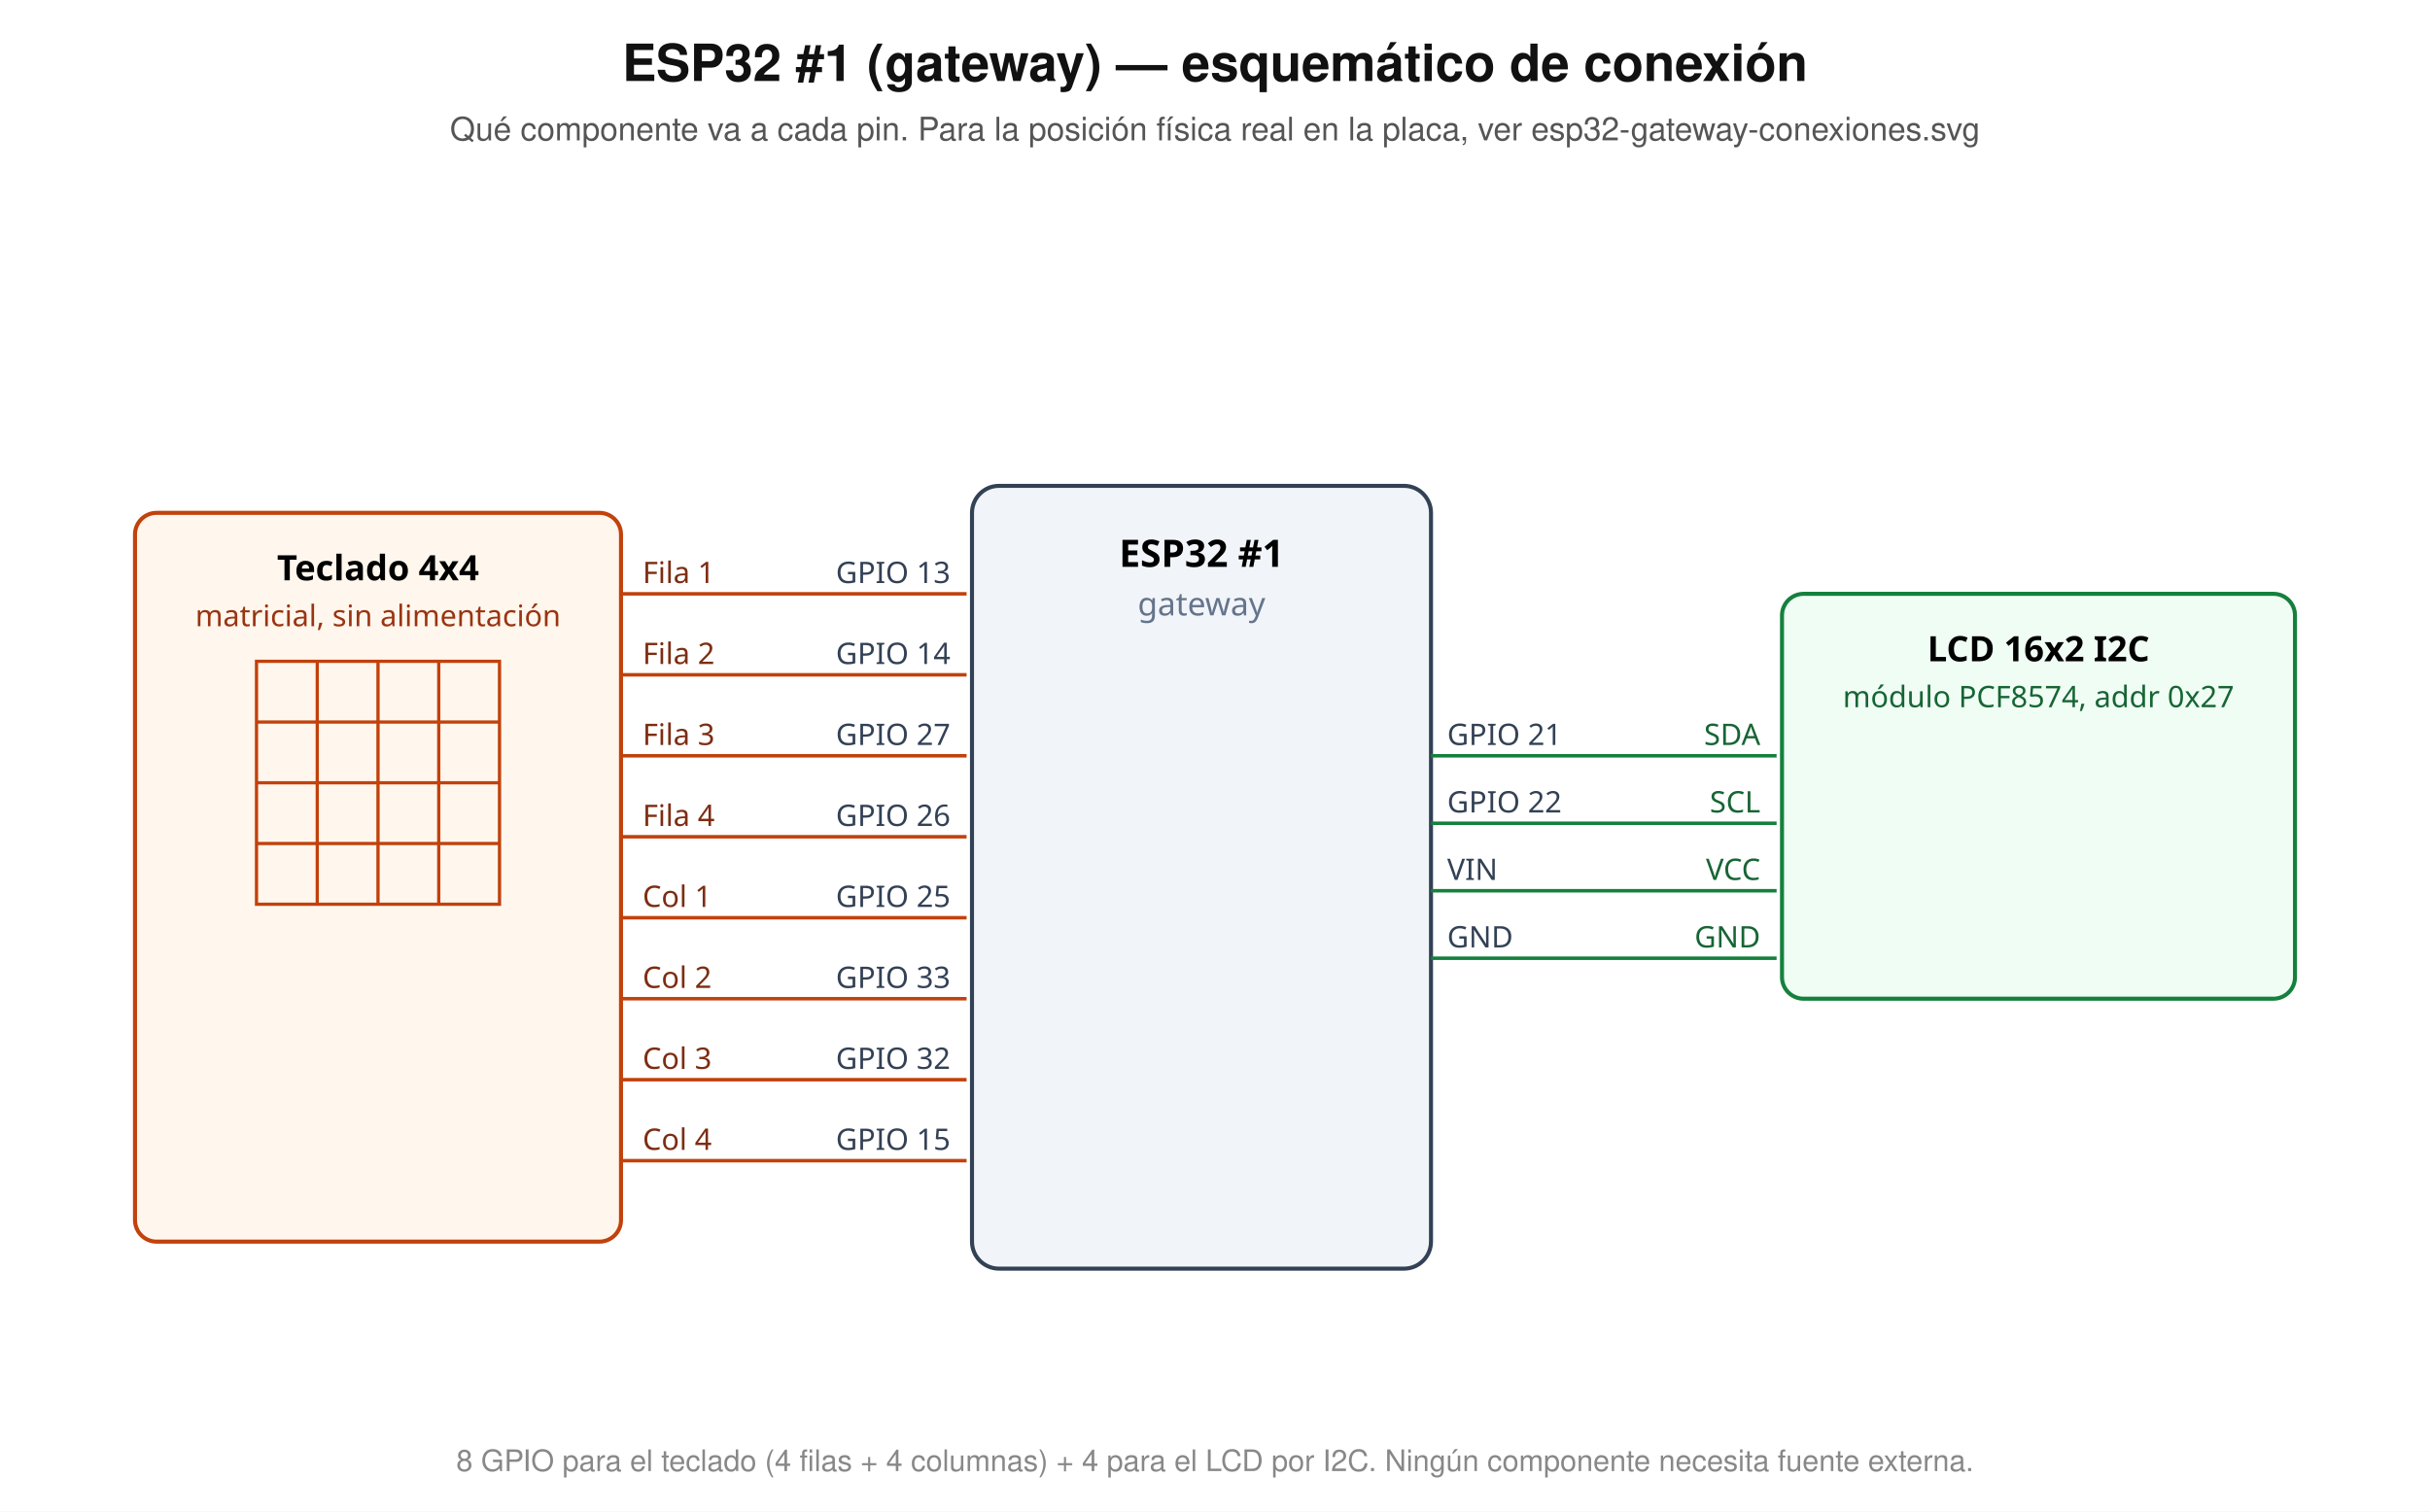
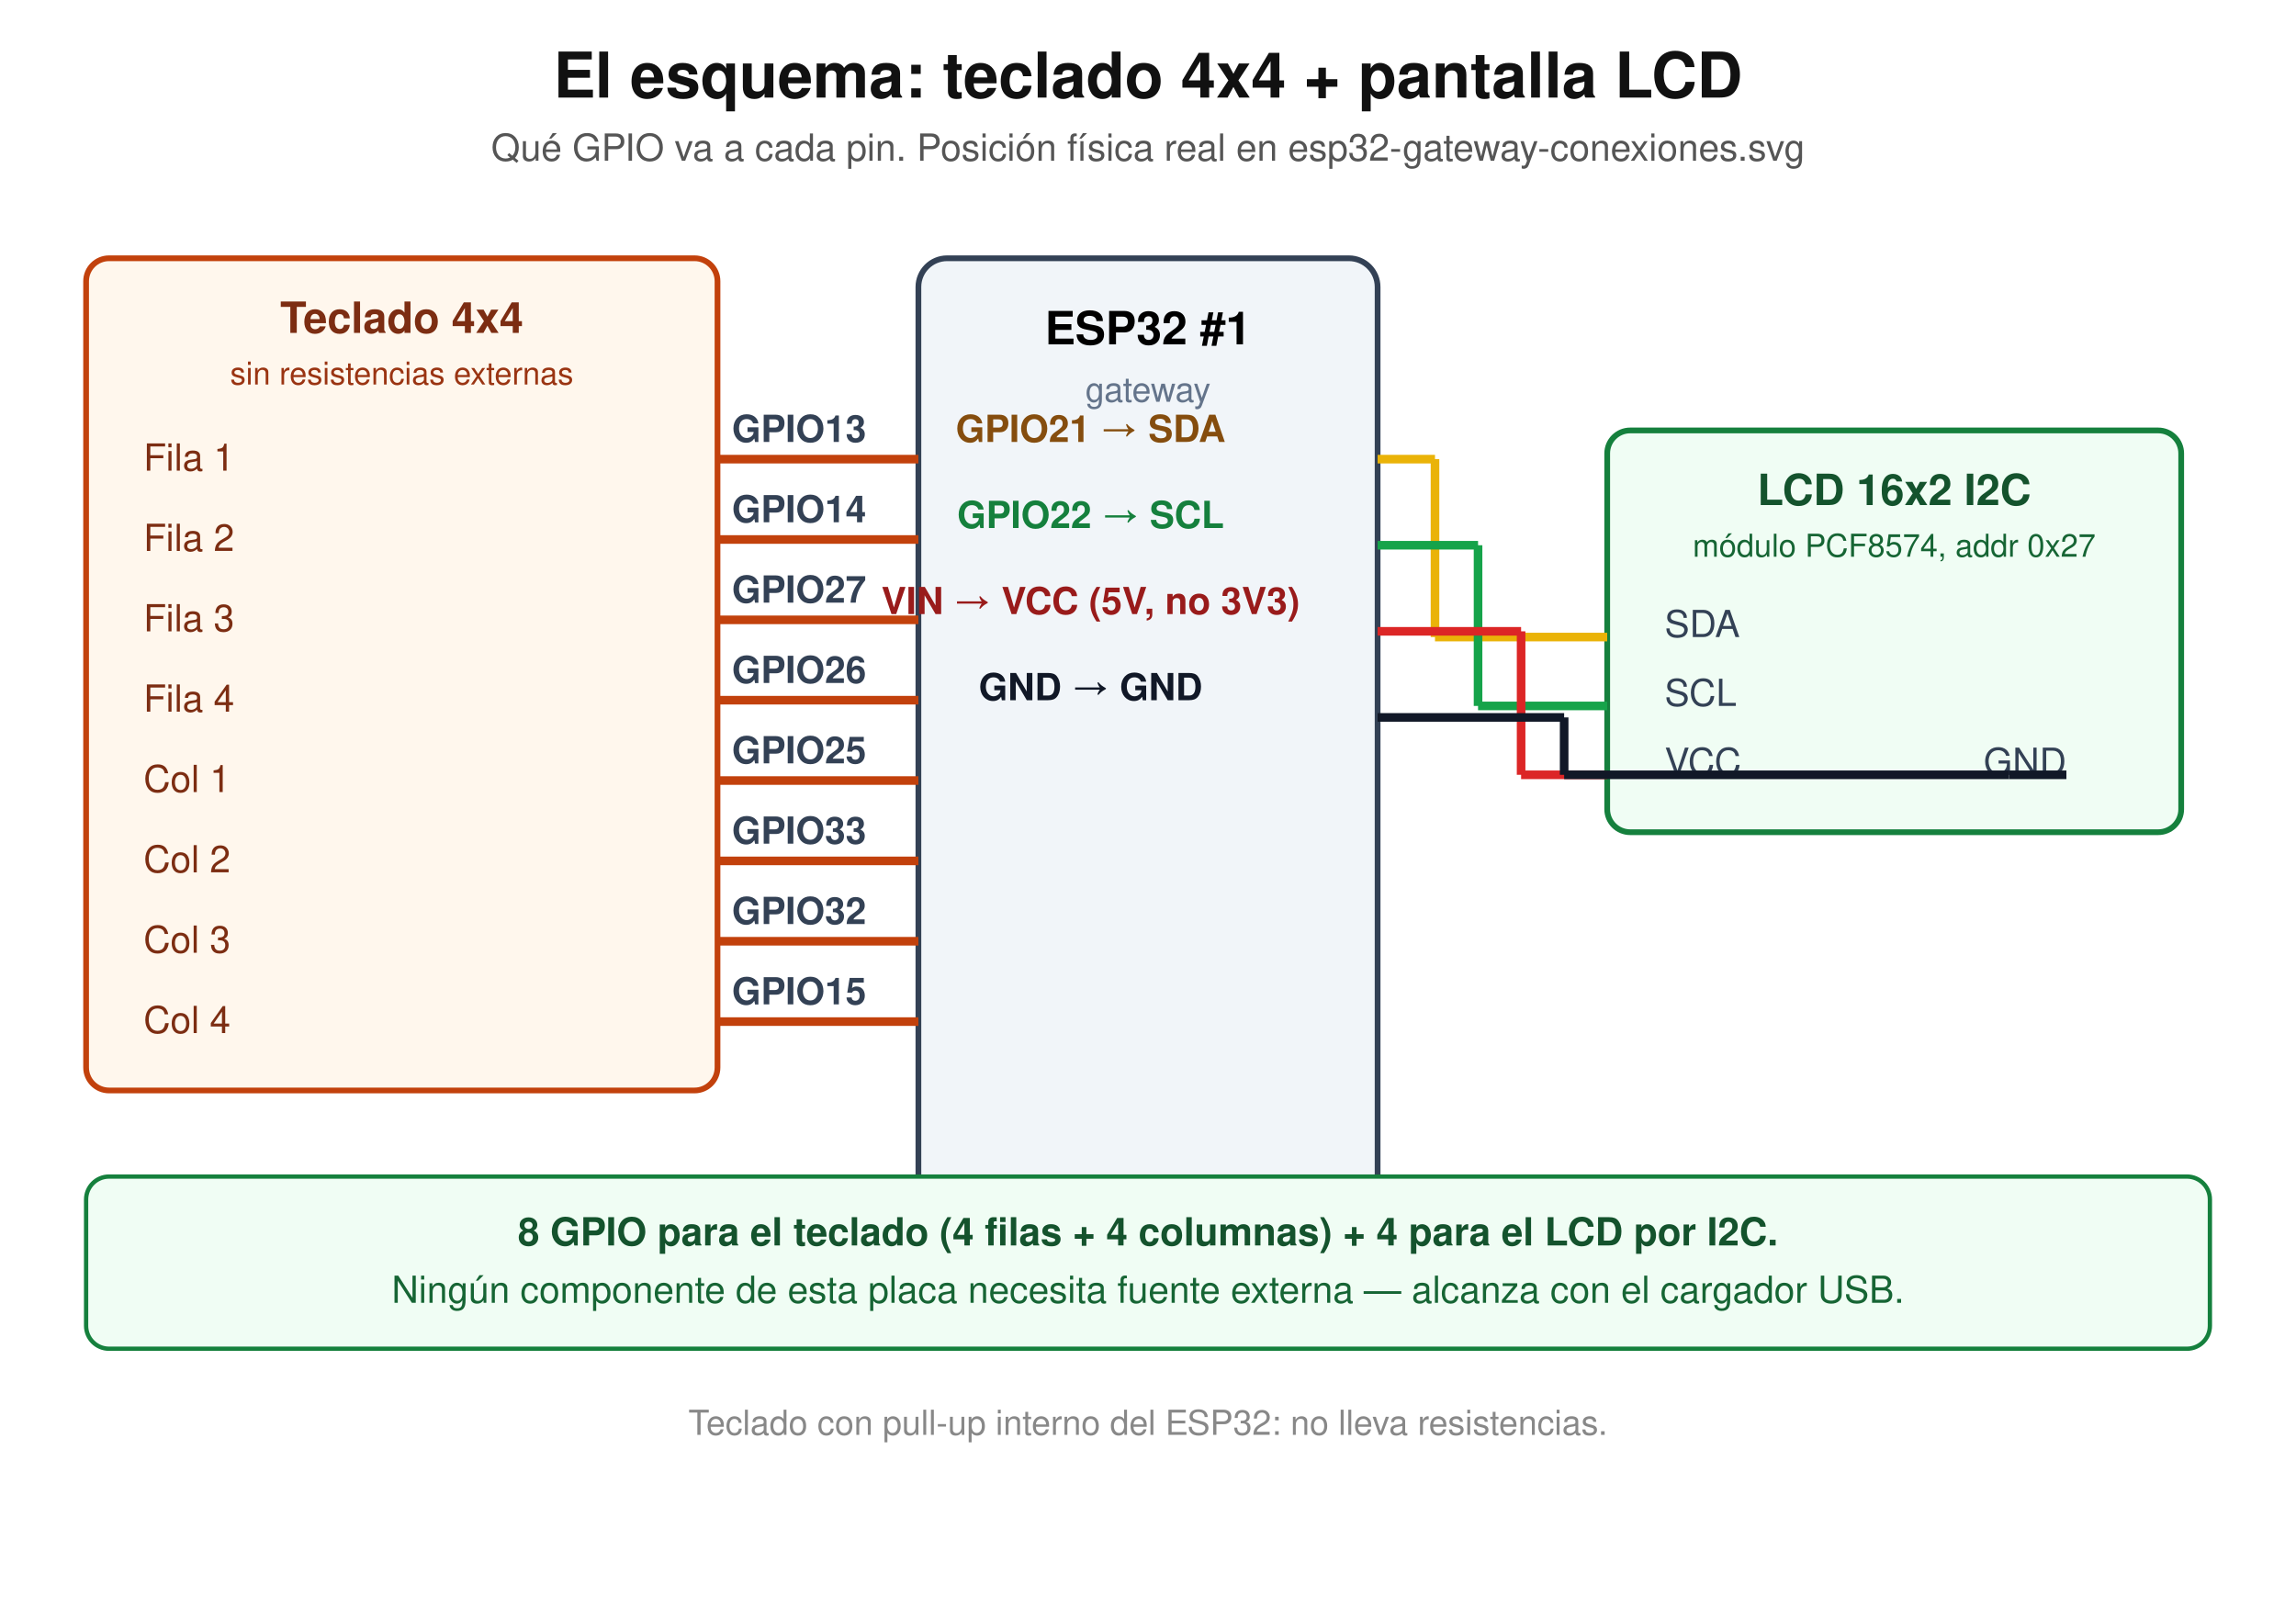
- <svg xmlns="http://www.w3.org/2000/svg" viewBox="0 0 900 560" font-family="Segoe UI, Helvetica, Arial, sans-serif">
-   <rect x="0" y="0" width="900" height="560" fill="#ffffff" />
-   <text x="450" y="30" text-anchor="middle" font-size="19" font-weight="700" fill="#111">ESP32 #1 (gateway) — esquemático de conexión</text>
-   <text x="450" y="52" text-anchor="middle" font-size="12" fill="#555">Qué componente va a cada pin. Para la posición física real en la placa, ver esp32-gateway-conexiones.svg</text>
-   <g transform="translate(0,70)">
-     <rect x="360" y="110" width="170" height="290" rx="10" fill="#f1f5f9" stroke="#334155" stroke-width="1.5" />
-     <text x="445" y="140" text-anchor="middle" font-size="14" font-family="sans-serif" font-weight="600">ESP32 #1</text>
-     <text x="445" y="158" text-anchor="middle" font-size="12" font-family="sans-serif" fill="#64748b">gateway</text>
-     <rect x="50" y="120" width="180" height="270" rx="8" fill="#fff7ed" stroke="#c2410c" stroke-width="1.5" />
-     <text x="140" y="145" text-anchor="middle" font-size="13" font-family="sans-serif" font-weight="600">Teclado 4x4</text>
-     <text x="140" y="162" text-anchor="middle" font-size="11" fill="#9a3412" font-family="sans-serif">matricial, sin alimentación</text>
-     <g stroke="#c2410c" stroke-width="1.2" fill="none">
-       <rect x="95" y="175" width="90" height="90" />
-       <line x1="117.5" y1="175" x2="117.5" y2="265" />
-       <line x1="140" y1="175" x2="140" y2="265" />
-       <line x1="162.5" y1="175" x2="162.5" y2="265" />
-       <line x1="95" y1="197.5" x2="185" y2="197.5" />
-       <line x1="95" y1="220" x2="185" y2="220" />
-       <line x1="95" y1="242.5" x2="185" y2="242.5" />
-     </g>
-     <g font-family="sans-serif" font-size="11" stroke="#c2410c" stroke-width="1.3">
-       <line x1="230" y1="150" x2="358" y2="150" />
-       <line x1="230" y1="180" x2="358" y2="180" />
-       <line x1="230" y1="210" x2="358" y2="210" />
-       <line x1="230" y1="240" x2="358" y2="240" />
-       <line x1="230" y1="270" x2="358" y2="270" />
-       <line x1="230" y1="300" x2="358" y2="300" />
-       <line x1="230" y1="330" x2="358" y2="330" />
-       <line x1="230" y1="360" x2="358" y2="360" />
-     </g>
-     <g font-family="sans-serif" font-size="11" fill="#7c2d12">
-       <text x="238" y="146">Fila 1</text>
-       <text x="238" y="176">Fila 2</text>
-       <text x="238" y="206">Fila 3</text>
-       <text x="238" y="236">Fila 4</text>
-       <text x="238" y="266">Col 1</text>
-       <text x="238" y="296">Col 2</text>
-       <text x="238" y="326">Col 3</text>
-       <text x="238" y="356">Col 4</text>
-     </g>
-     <g font-family="sans-serif" font-size="11" fill="#334155" text-anchor="end">
-       <text x="352" y="146">GPIO 13</text>
-       <text x="352" y="176">GPIO 14</text>
-       <text x="352" y="206">GPIO 27</text>
-       <text x="352" y="236">GPIO 26</text>
-       <text x="352" y="266">GPIO 25</text>
-       <text x="352" y="296">GPIO 33</text>
-       <text x="352" y="326">GPIO 32</text>
-       <text x="352" y="356">GPIO 15</text>
-     </g>
-     <rect x="660" y="150" width="190" height="150" rx="8" fill="#f0fdf4" stroke="#15803d" stroke-width="1.5" />
-     <text x="755" y="175" text-anchor="middle" font-size="13" font-family="sans-serif" font-weight="600">LCD 16x2 I2C</text>
-     <text x="755" y="192" text-anchor="middle" font-size="11" fill="#166534" font-family="sans-serif">módulo PCF8574, addr 0x27</text>
-     <g font-family="sans-serif" font-size="11" stroke="#15803d" stroke-width="1.3">
-       <line x1="530" y1="210" x2="658" y2="210" />
-       <line x1="530" y1="235" x2="658" y2="235" />
-       <line x1="530" y1="260" x2="658" y2="260" />
-       <line x1="530" y1="285" x2="658" y2="285" />
-     </g>
-     <g font-family="sans-serif" font-size="11" fill="#334155">
-       <text x="536" y="206">GPIO 21</text>
-       <text x="536" y="231">GPIO 22</text>
-       <text x="536" y="256">VIN</text>
-       <text x="536" y="281">GND</text>
-     </g>
-     <g font-family="sans-serif" font-size="11" fill="#166534" text-anchor="end">
-       <text x="652" y="206">SDA</text>
-       <text x="652" y="231">SCL</text>
-       <text x="652" y="256">VCC</text>
-       <text x="652" y="281">GND</text>
-     </g>
+ <svg xmlns="http://www.w3.org/2000/svg" viewBox="0 0 800 560" font-family="Segoe UI, Helvetica, Arial, sans-serif">
+   <rect x="0" y="0" width="800" height="560" fill="#ffffff" />
+   <text x="400" y="34" text-anchor="middle" font-size="22" font-weight="800" fill="#111">El esquema: teclado 4x4 + pantalla LCD</text>
+   <text x="400" y="56" text-anchor="middle" font-size="13" fill="#555">Qué GPIO va a cada pin. Posición física real en esp32-gateway-conexiones.svg</text>
+   <rect x="320" y="90" width="160" height="360" rx="10" fill="#f1f5f9" stroke="#334155" stroke-width="2" />
+   <text x="400" y="120" text-anchor="middle" font-size="16" font-weight="800">ESP32 #1</text>
+   <text x="400" y="140" text-anchor="middle" font-size="12" fill="#64748b">gateway</text>
+   <rect x="30" y="90" width="220" height="290" rx="8" fill="#fff7ed" stroke="#c2410c" stroke-width="2" />
+   <text x="140" y="116" text-anchor="middle" font-size="15" font-weight="700" fill="#7c2d12">Teclado 4x4</text>
+   <text x="140" y="134" text-anchor="middle" font-size="11" fill="#9a3412">sin resistencias externas</text>
+   <g font-size="13" fill="#7c2d12">
+     <text x="50" y="164">Fila 1</text>
+     <text x="50" y="192">Fila 2</text>
+     <text x="50" y="220">Fila 3</text>
+     <text x="50" y="248">Fila 4</text>
+     <text x="50" y="276">Col 1</text>
+     <text x="50" y="304">Col 2</text>
+     <text x="50" y="332">Col 3</text>
+     <text x="50" y="360">Col 4</text>
  </g>
-   <text x="450" y="545" text-anchor="middle" font-size="11" fill="#888">8 GPIO para el teclado (4 filas + 4 columnas) + 4 para el LCD por I2C. Ningún componente necesita fuente externa.</text>
+   <rect x="560" y="150" width="200" height="140" rx="8" fill="#f0fdf4" stroke="#15803d" stroke-width="2" />
+   <text x="660" y="176" text-anchor="middle" font-size="15" font-weight="700" fill="#14532d">LCD 16x2 I2C</text>
+   <text x="660" y="194" text-anchor="middle" font-size="11" fill="#166534">módulo PCF8574, addr 0x27</text>
+   <g font-size="13" fill="#334155">
+     <text x="580" y="222">SDA</text>
+     <text x="580" y="246">SCL</text>
+     <text x="580" y="270">VCC</text>
+   </g>
+   <text x="720" y="270" text-anchor="end" font-size="13" fill="#334155">GND</text>
+   <g stroke="#c2410c" stroke-width="3">
+     <line x1="250" y1="160" x2="320" y2="160" />
+     <line x1="250" y1="188" x2="320" y2="188" />
+     <line x1="250" y1="216" x2="320" y2="216" />
+     <line x1="250" y1="244" x2="320" y2="244" />
+     <line x1="250" y1="272" x2="320" y2="272" />
+     <line x1="250" y1="300" x2="320" y2="300" />
+     <line x1="250" y1="328" x2="320" y2="328" />
+     <line x1="250" y1="356" x2="320" y2="356" />
+   </g>
+   <g font-size="13" fill="#334155" font-weight="700">
+     <text x="255" y="154">GPIO13</text>
+     <text x="255" y="182">GPIO14</text>
+     <text x="255" y="210">GPIO27</text>
+     <text x="255" y="238">GPIO26</text>
+     <text x="255" y="266">GPIO25</text>
+     <text x="255" y="294">GPIO33</text>
+     <text x="255" y="322">GPIO32</text>
+     <text x="255" y="350">GPIO15</text>
+   </g>
+   <line x1="480" y1="160" x2="500" y2="160" stroke="#eab308" stroke-width="3" />
+   <line x1="500" y1="160" x2="500" y2="222" stroke="#eab308" stroke-width="3" />
+   <line x1="500" y1="222" x2="560" y2="222" stroke="#eab308" stroke-width="3" />
+   <text x="380" y="154" text-anchor="middle" font-size="13" fill="#854d0e" font-weight="700">GPIO21 → SDA</text>
+   <line x1="480" y1="190" x2="515" y2="190" stroke="#16a34a" stroke-width="3" />
+   <line x1="515" y1="190" x2="515" y2="246" stroke="#16a34a" stroke-width="3" />
+   <line x1="515" y1="246" x2="560" y2="246" stroke="#16a34a" stroke-width="3" />
+   <text x="380" y="184" text-anchor="middle" font-size="13" fill="#15803d" font-weight="700">GPIO22 → SCL</text>
+   <line x1="480" y1="220" x2="530" y2="220" stroke="#dc2626" stroke-width="3" />
+   <line x1="530" y1="220" x2="530" y2="270" stroke="#dc2626" stroke-width="3" />
+   <line x1="530" y1="270" x2="560" y2="270" stroke="#dc2626" stroke-width="3" />
+   <text x="380" y="214" text-anchor="middle" font-size="13" fill="#991b1b" font-weight="700">VIN → VCC (5V, no 3V3)</text>
+   <line x1="480" y1="250" x2="545" y2="250" stroke="#111827" stroke-width="3" />
+   <line x1="545" y1="250" x2="545" y2="270" stroke="#111827" stroke-width="3" />
+   <line x1="545" y1="270" x2="700" y2="270" stroke="#111827" stroke-width="3" />
+   <line x1="700" y1="270" x2="700" y2="270" stroke="#111827" stroke-width="3" />
+   <line x1="700" y1="270" x2="720" y2="270" stroke="#111827" stroke-width="3" />
+   <text x="380" y="244" text-anchor="middle" font-size="13" fill="#111827" font-weight="700">GND → GND</text>
+   <rect x="30" y="410" width="740" height="60" rx="8" fill="#f0fdf4" stroke="#15803d" stroke-width="1.5" />
+   <text x="400" y="434" text-anchor="middle" font-size="13.5" fill="#14532d" font-weight="700">8 GPIO para el teclado (4 filas + 4 columnas) + 4 para el LCD por I2C.</text>
+   <text x="400" y="454" text-anchor="middle" font-size="13" fill="#166534">Ningún componente de esta placa necesita fuente externa — alcanza con el cargador USB.</text>
+   <text x="400" y="500" text-anchor="middle" font-size="12" fill="#888">Teclado con pull-up interno del ESP32: no lleva resistencias.</text>
</svg>
